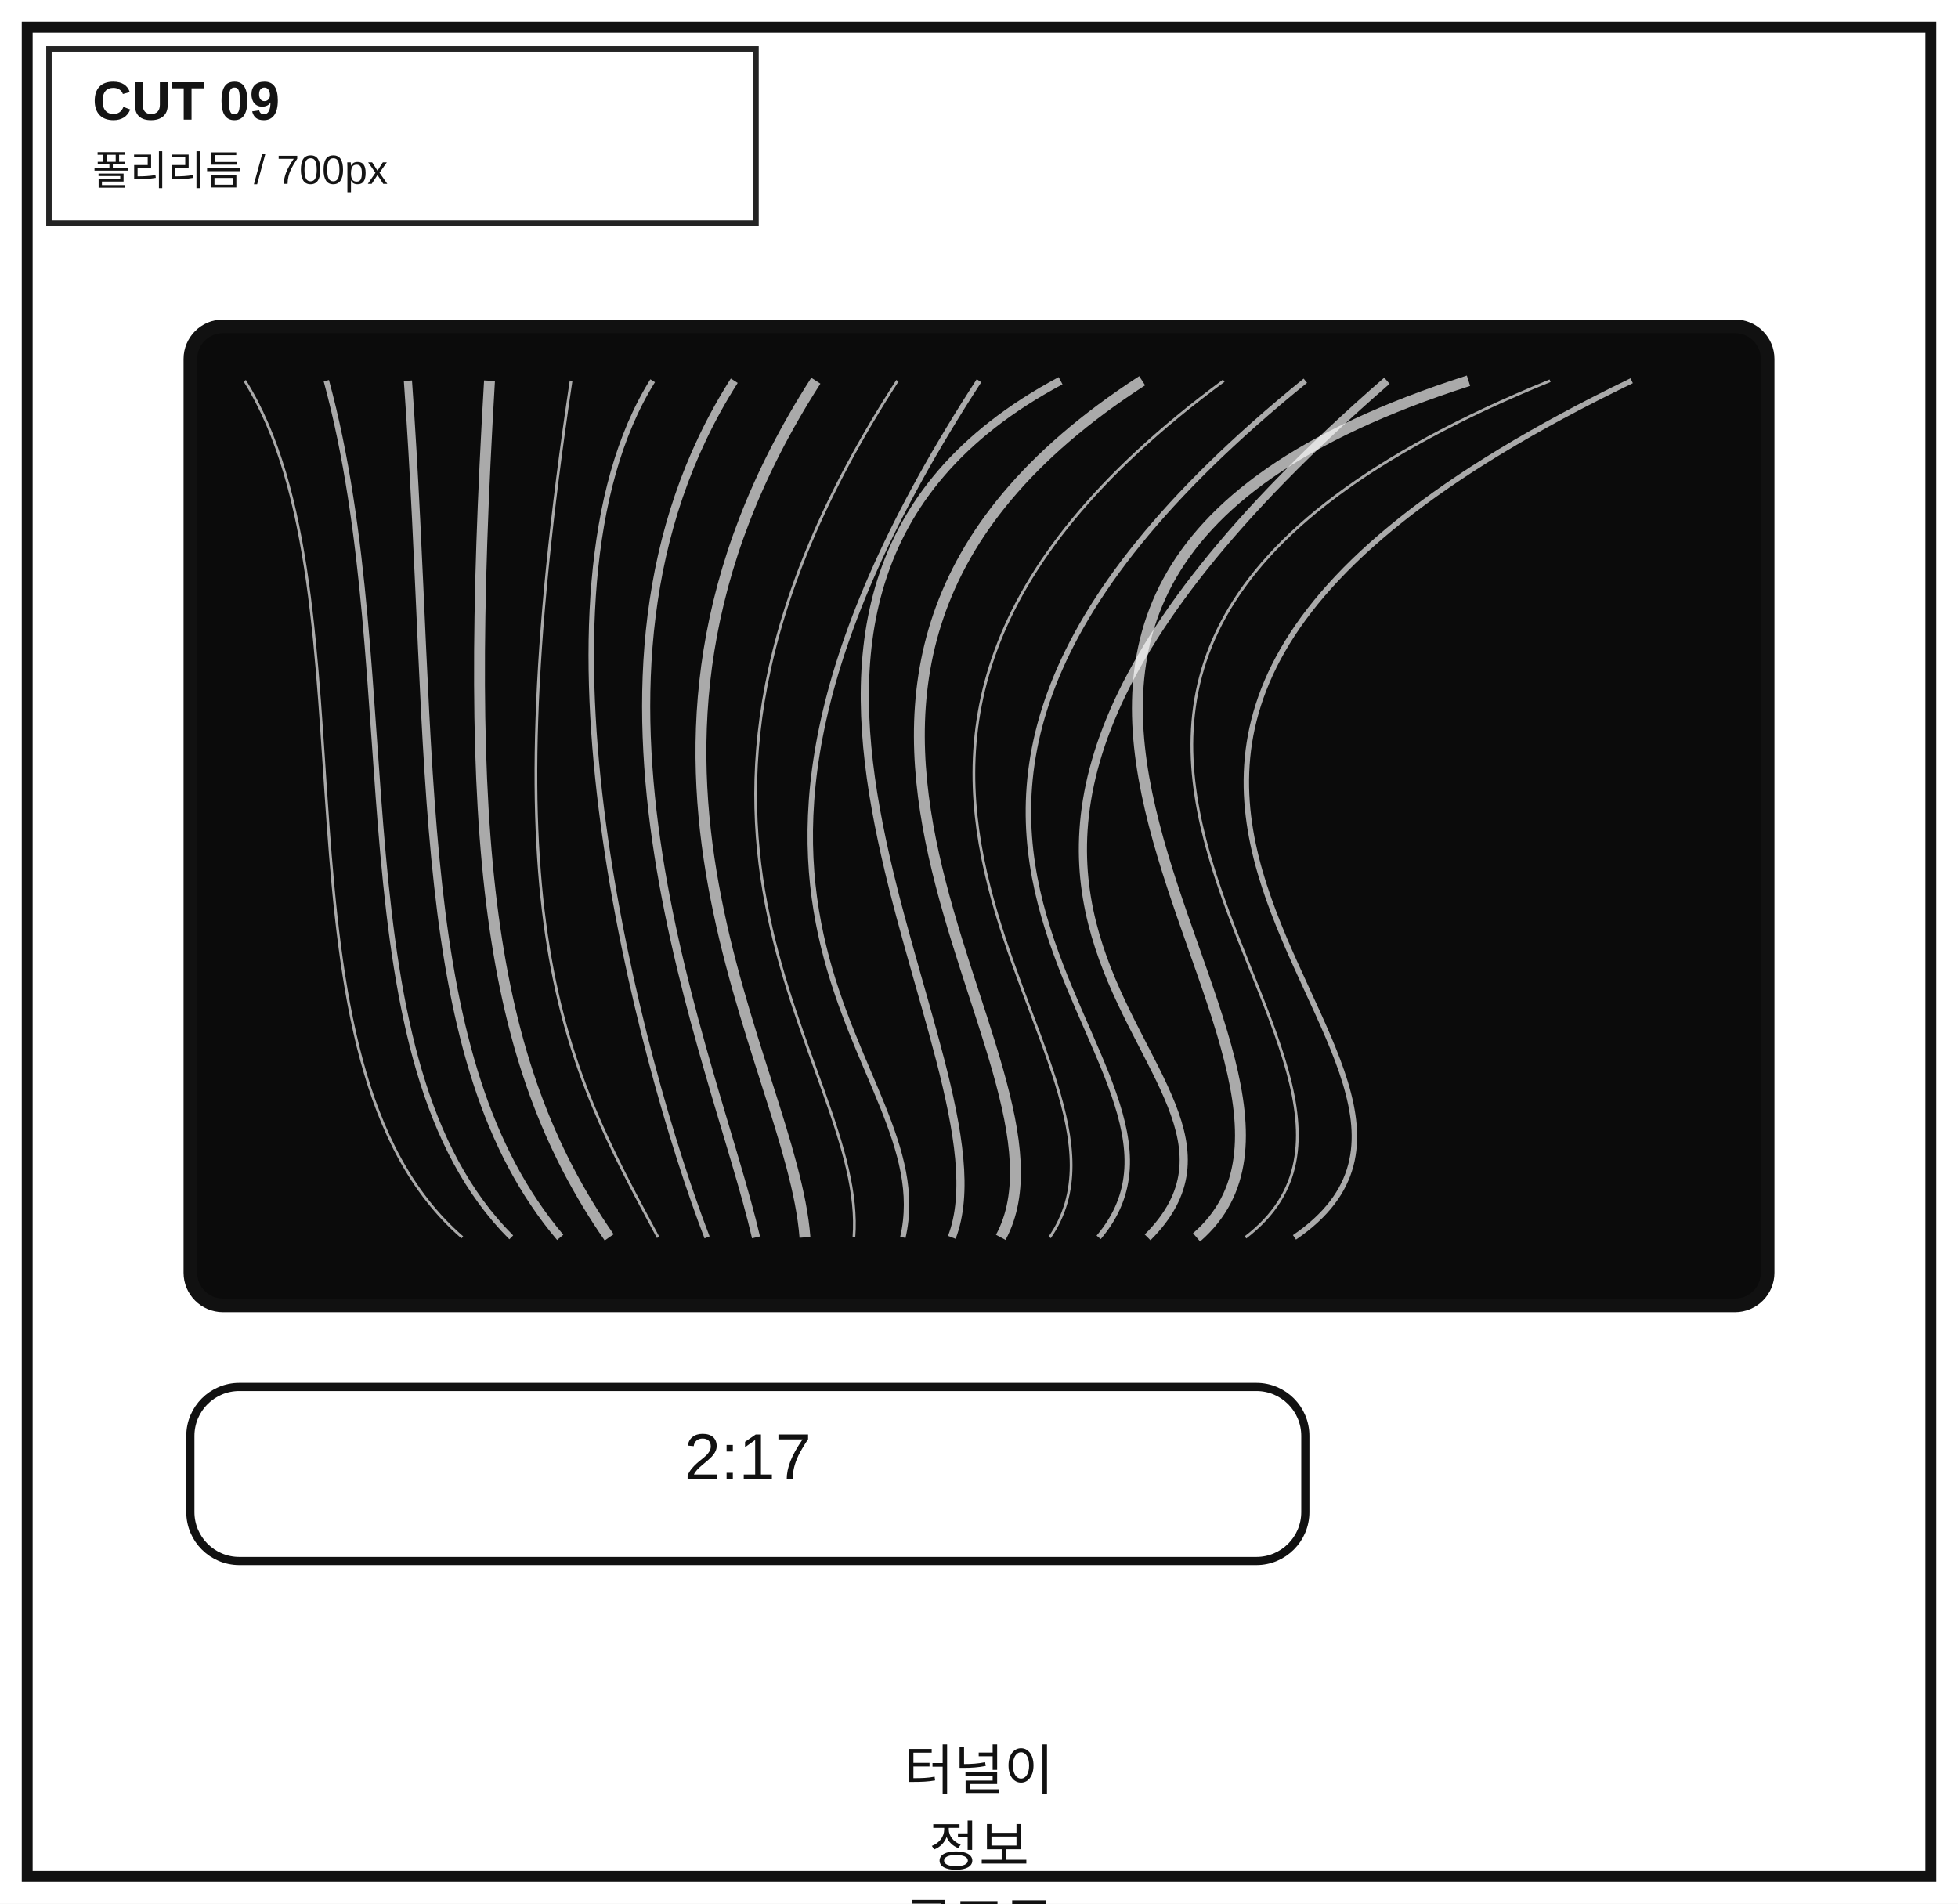
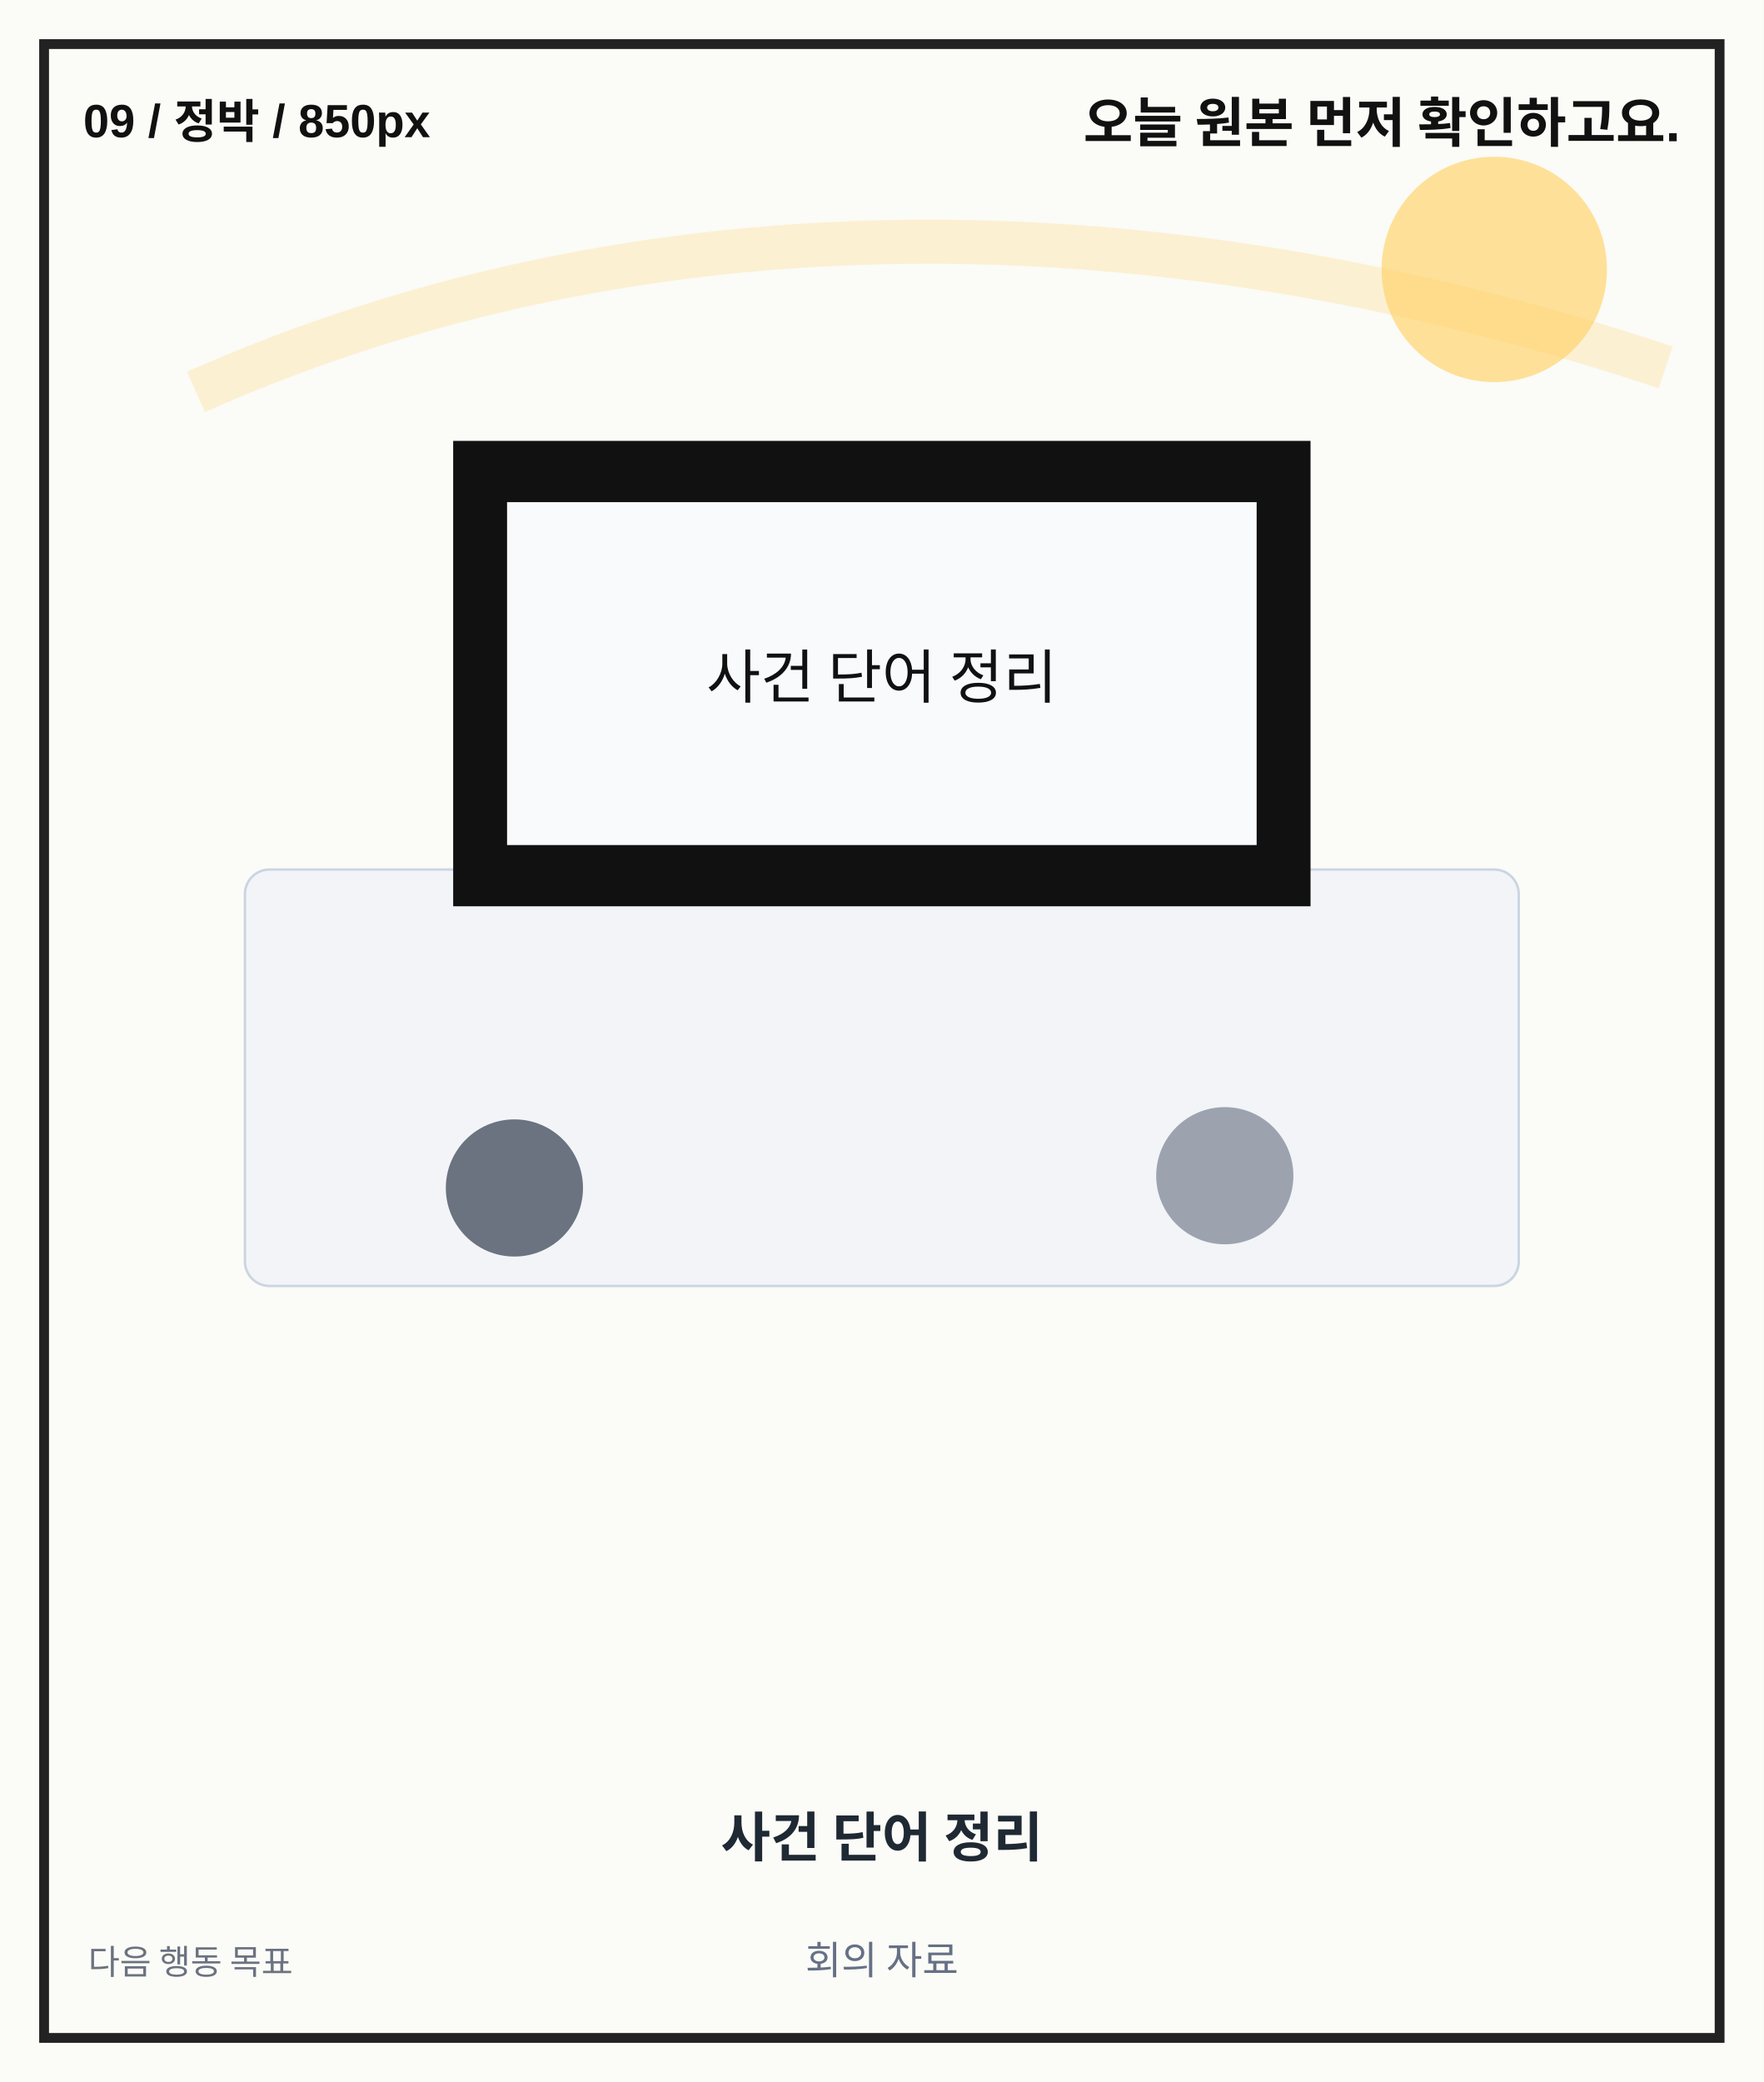
- <svg xmlns="http://www.w3.org/2000/svg" width="720" height="700" viewBox="0 0 720 700">
-   <rect width="720" height="700" fill="#fff" />
-   <rect x="10" y="10" width="700" height="680" fill="none" stroke="#111" stroke-width="4" />
-   <g opacity="0.92">
-     <rect x="18" y="18" width="260" height="64" fill="#fff" stroke="#111" stroke-width="2" />
-     <text x="34" y="44" font-size="20" font-weight="700" font-family="Arial, 'Malgun Gothic', sans-serif">CUT 09</text>
-     <text x="34" y="68" font-size="15" font-family="Arial, 'Malgun Gothic', sans-serif">폴리리듬 / 700px</text>
-   </g>
-   <rect x="70" y="120" width="580" height="360" rx="12" fill="#0b0b0b" stroke="#111" stroke-width="5" />
-   <path d="M90 140 C140 220, 95 390, 170 455" fill="none" stroke="#fff" stroke-width="1" opacity="0.65" />
-   <path d="M120 140 C150 250, 123 390, 188 455" fill="none" stroke="#fff" stroke-width="2" opacity="0.65" />
-   <path d="M150 140 C160 280, 151 390, 206 455" fill="none" stroke="#fff" stroke-width="3" opacity="0.65" />
-   <path d="M180 140 C170 310, 179 390, 224 455" fill="none" stroke="#fff" stroke-width="4" opacity="0.65" />
-   <path d="M210 140 C180 340, 207 390, 242 455" fill="none" stroke="#fff" stroke-width="1" opacity="0.65" />
-   <path d="M240 140 C190 220, 235 390, 260 455" fill="none" stroke="#fff" stroke-width="2" opacity="0.65" />
-   <path d="M270 140 C200 250, 263 390, 278 455" fill="none" stroke="#fff" stroke-width="3" opacity="0.65" />
-   <path d="M300 140 C210 280, 291 390, 296 455" fill="none" stroke="#fff" stroke-width="4" opacity="0.65" />
-   <path d="M330 140 C220 310, 319 390, 314 455" fill="none" stroke="#fff" stroke-width="1" opacity="0.65" />
-   <path d="M360 140 C230 340, 347 390, 332 455" fill="none" stroke="#fff" stroke-width="2" opacity="0.65" />
-   <path d="M390 140 C240 220, 375 390, 350 455" fill="none" stroke="#fff" stroke-width="3" opacity="0.65" />
-   <path d="M420 140 C250 250, 403 390, 368 455" fill="none" stroke="#fff" stroke-width="4" opacity="0.65" />
-   <path d="M450 140 C260 280, 431 390, 386 455" fill="none" stroke="#fff" stroke-width="1" opacity="0.65" />
-   <path d="M480 140 C270 310, 459 390, 404 455" fill="none" stroke="#fff" stroke-width="2" opacity="0.65" />
-   <path d="M510 140 C280 340, 487 390, 422 455" fill="none" stroke="#fff" stroke-width="3" opacity="0.65" />
-   <path d="M540 140 C290 220, 515 390, 440 455" fill="none" stroke="#fff" stroke-width="4" opacity="0.65" />
-   <path d="M570 140 C300 250, 543 390, 458 455" fill="none" stroke="#fff" stroke-width="1" opacity="0.65" />
-   <path d="M600 140 C310 280, 571 390, 476 455" fill="none" stroke="#fff" stroke-width="2" opacity="0.65" />
-   <g>
-     <rect x="70" y="510" width="410" height="64" rx="18" fill="#fff" stroke="#111" stroke-width="3" />
-     <text x="275" y="544" font-size="24" text-anchor="middle" fill="#111" font-family="Arial, 'Malgun Gothic', sans-serif">2:17</text>
-   </g>
-   <text x="360" y="658" font-size="20" text-anchor="middle" fill="#111" font-family="Arial, 'Malgun Gothic', sans-serif">터널이</text>
-   <text x="360" y="686" font-size="20" text-anchor="middle" fill="#111" font-family="Arial, 'Malgun Gothic', sans-serif">정보</text>
-   <text x="360" y="714" font-size="20" text-anchor="middle" fill="#111" font-family="Arial, 'Malgun Gothic', sans-serif">구조로</text>
-   <text x="360" y="742" font-size="20" text-anchor="middle" fill="#111" font-family="Arial, 'Malgun Gothic', sans-serif">변함</text>
+ <svg xmlns="http://www.w3.org/2000/svg" width="720" height="850" viewBox="0 0 720 850">
+   <rect x="0" y="0" width="720" height="850" fill="#fbfbf7" />
+   <rect x="18" y="18" width="684" height="814" fill="none" stroke="#222" stroke-width="4" />
+   <text x="34" y="56" font-size="19" font-weight="700" fill="#111" font-family="Arial, 'Malgun Gothic', sans-serif">09 / 정박 / 850px</text>
+   <text x="360" y="758" font-size="22" text-anchor="middle" fill="#1f2933" font-family="Arial, 'Malgun Gothic', sans-serif" font-weight="700">사건 단어 정리</text>
+   <text x="360" y="806" font-size="16" text-anchor="middle" fill="#667085" font-family="Arial, 'Malgun Gothic', sans-serif">회의 자료</text>
+   <text x="686" y="58" font-size="22" text-anchor="end" font-weight="700" fill="#111" font-family="Arial, 'Malgun Gothic', sans-serif">오늘 원본 먼저 확인하고요.</text>
+   <text x="36" y="806" font-size="14" text-anchor="start" fill="#6b7280" font-family="Arial, 'Malgun Gothic', sans-serif">다음 행동 목표</text>
+   <circle cx="610" cy="110" r="46" fill="#ffd166" opacity=".65" />
+   <path d="M80 160 C260 80 470 80 680 150" stroke="#ffd166" stroke-width="18" opacity=".25" fill="none" />
+   <rect x="100" y="355" width="520" height="170" rx="10" fill="#f2f4f7" stroke="#cbd5e1" />
+   <rect x="185" y="180" width="350" height="190" fill="#111" />
+   <rect x="207" y="205" width="306" height="140" fill="#f8fafc" />
+   <text x="360" y="285" font-size="24" text-anchor="middle" fill="#111" font-family="Arial, 'Malgun Gothic', sans-serif">사건 단어 정리</text>
+   <circle cx="210" cy="485" r="28" fill="#6b7280" />
+   <circle cx="500" cy="480" r="28" fill="#9ca3af" />
</svg>
